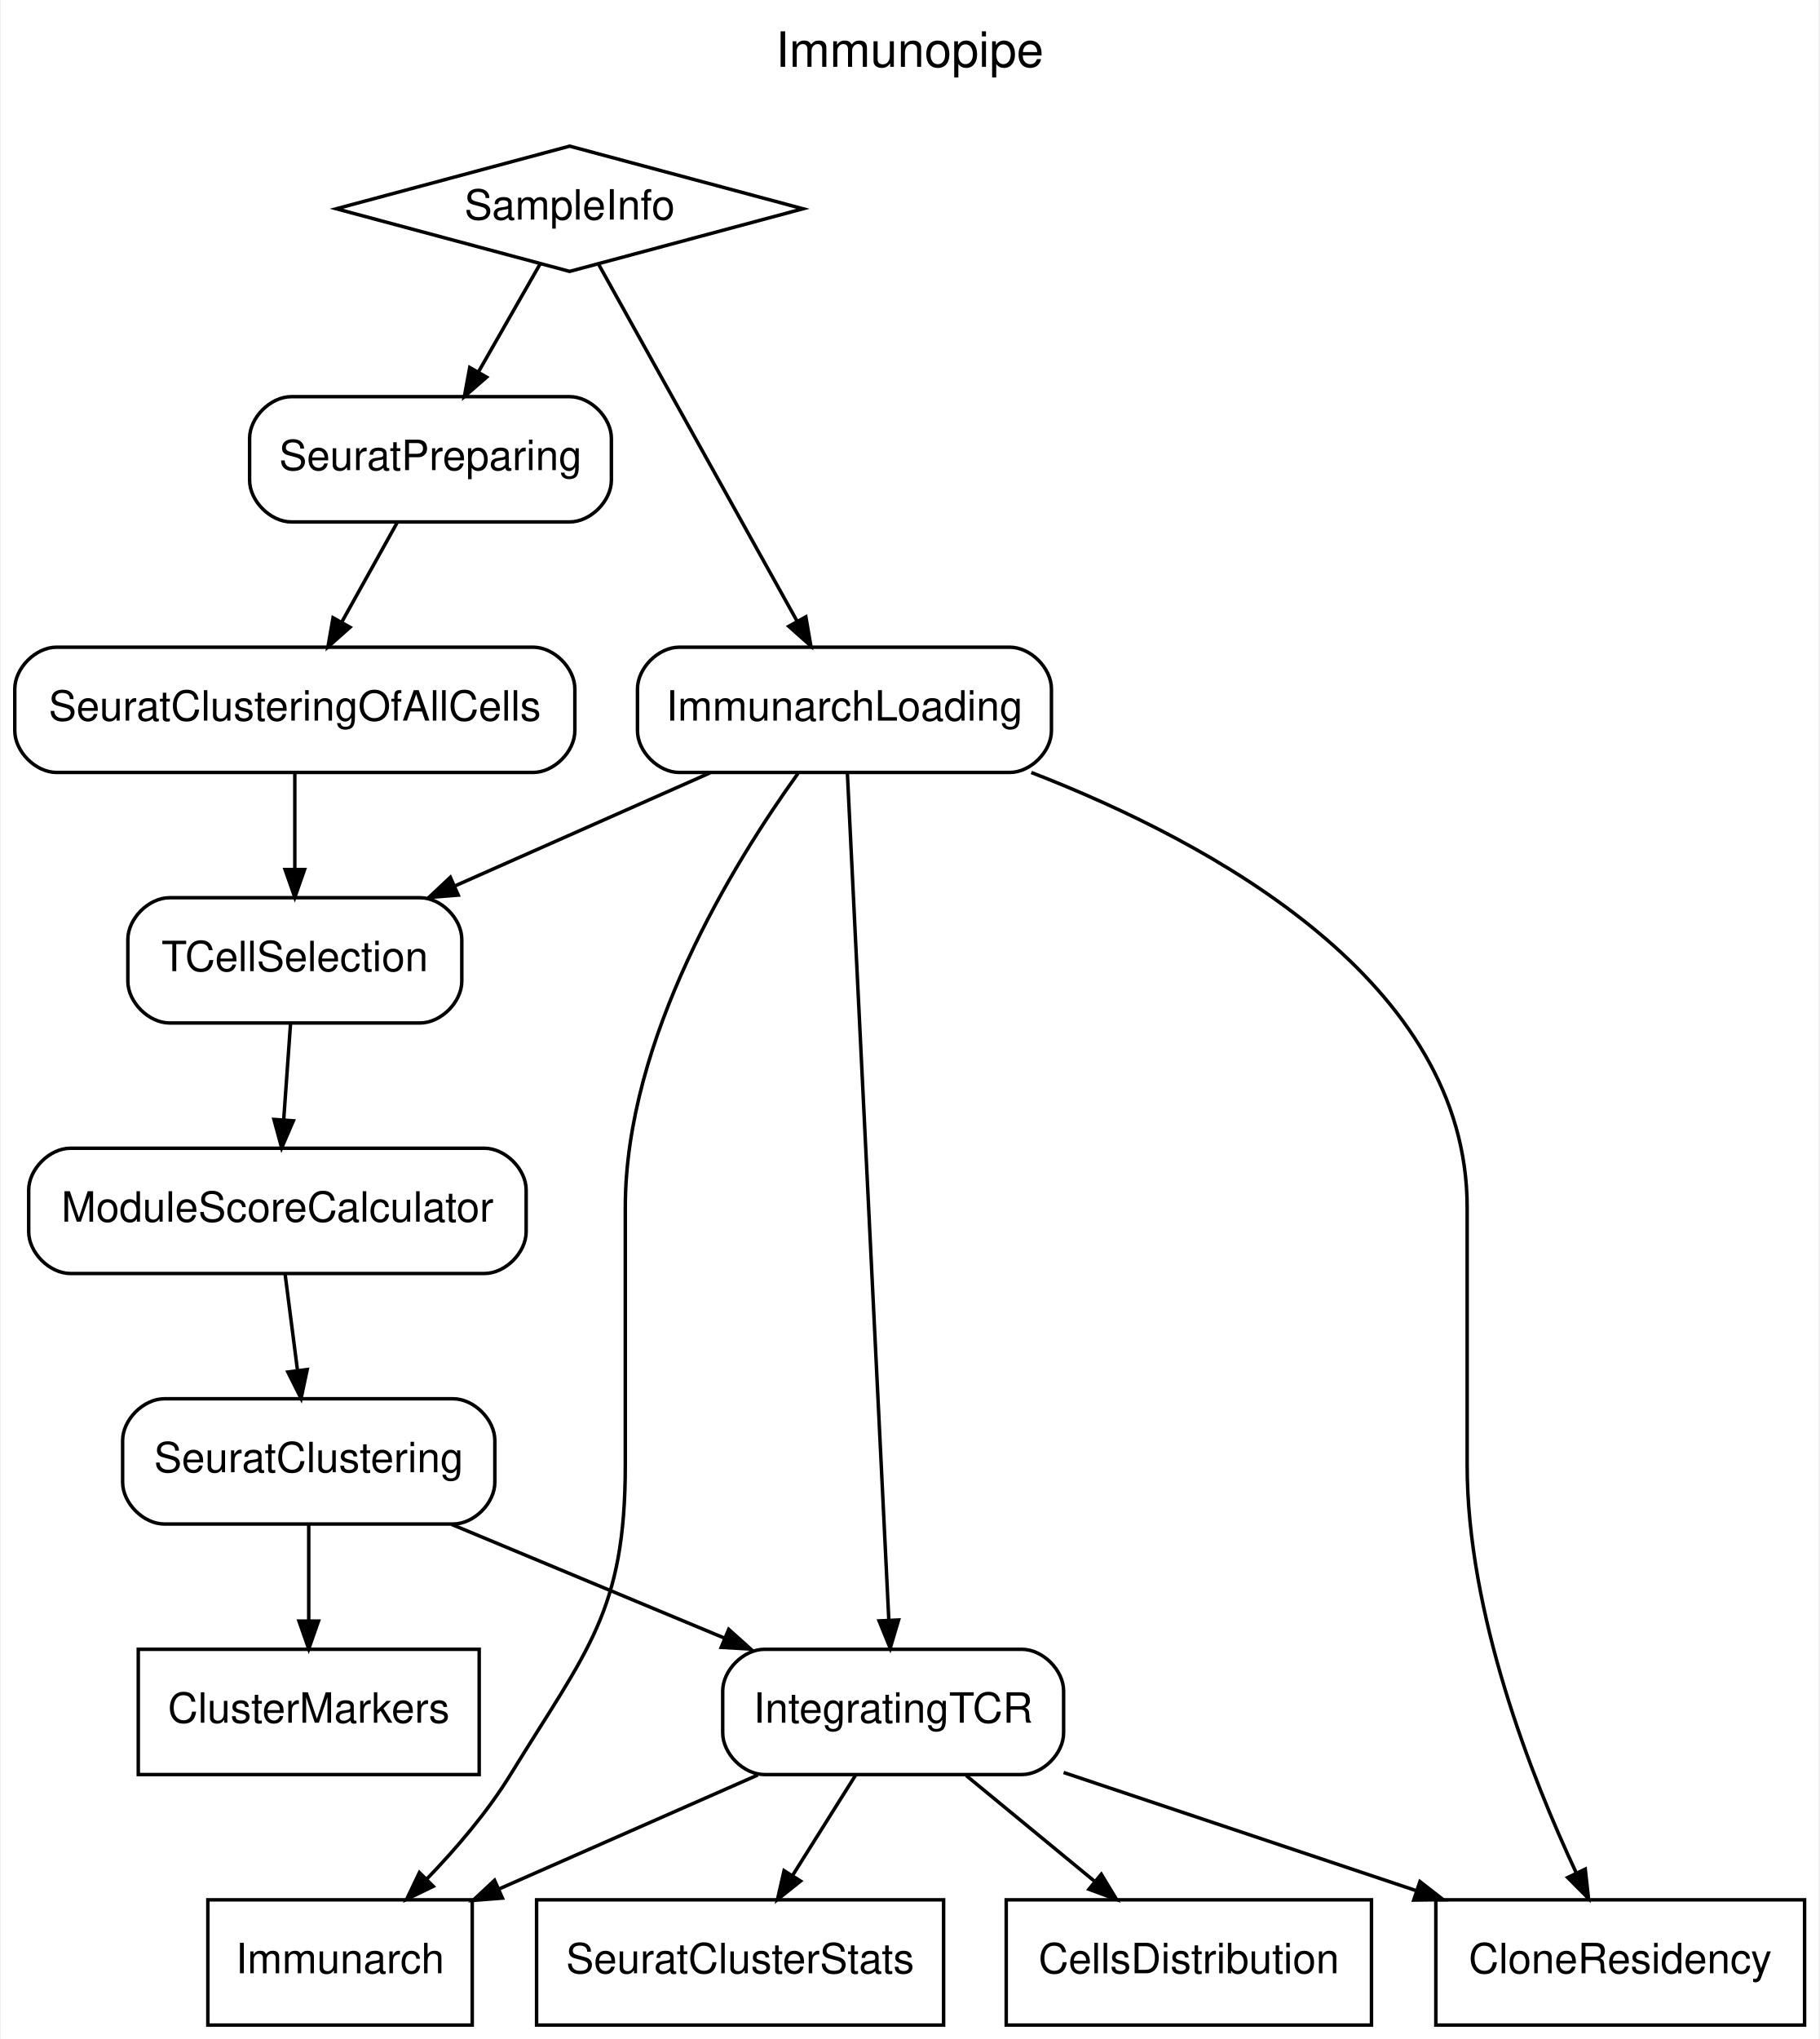
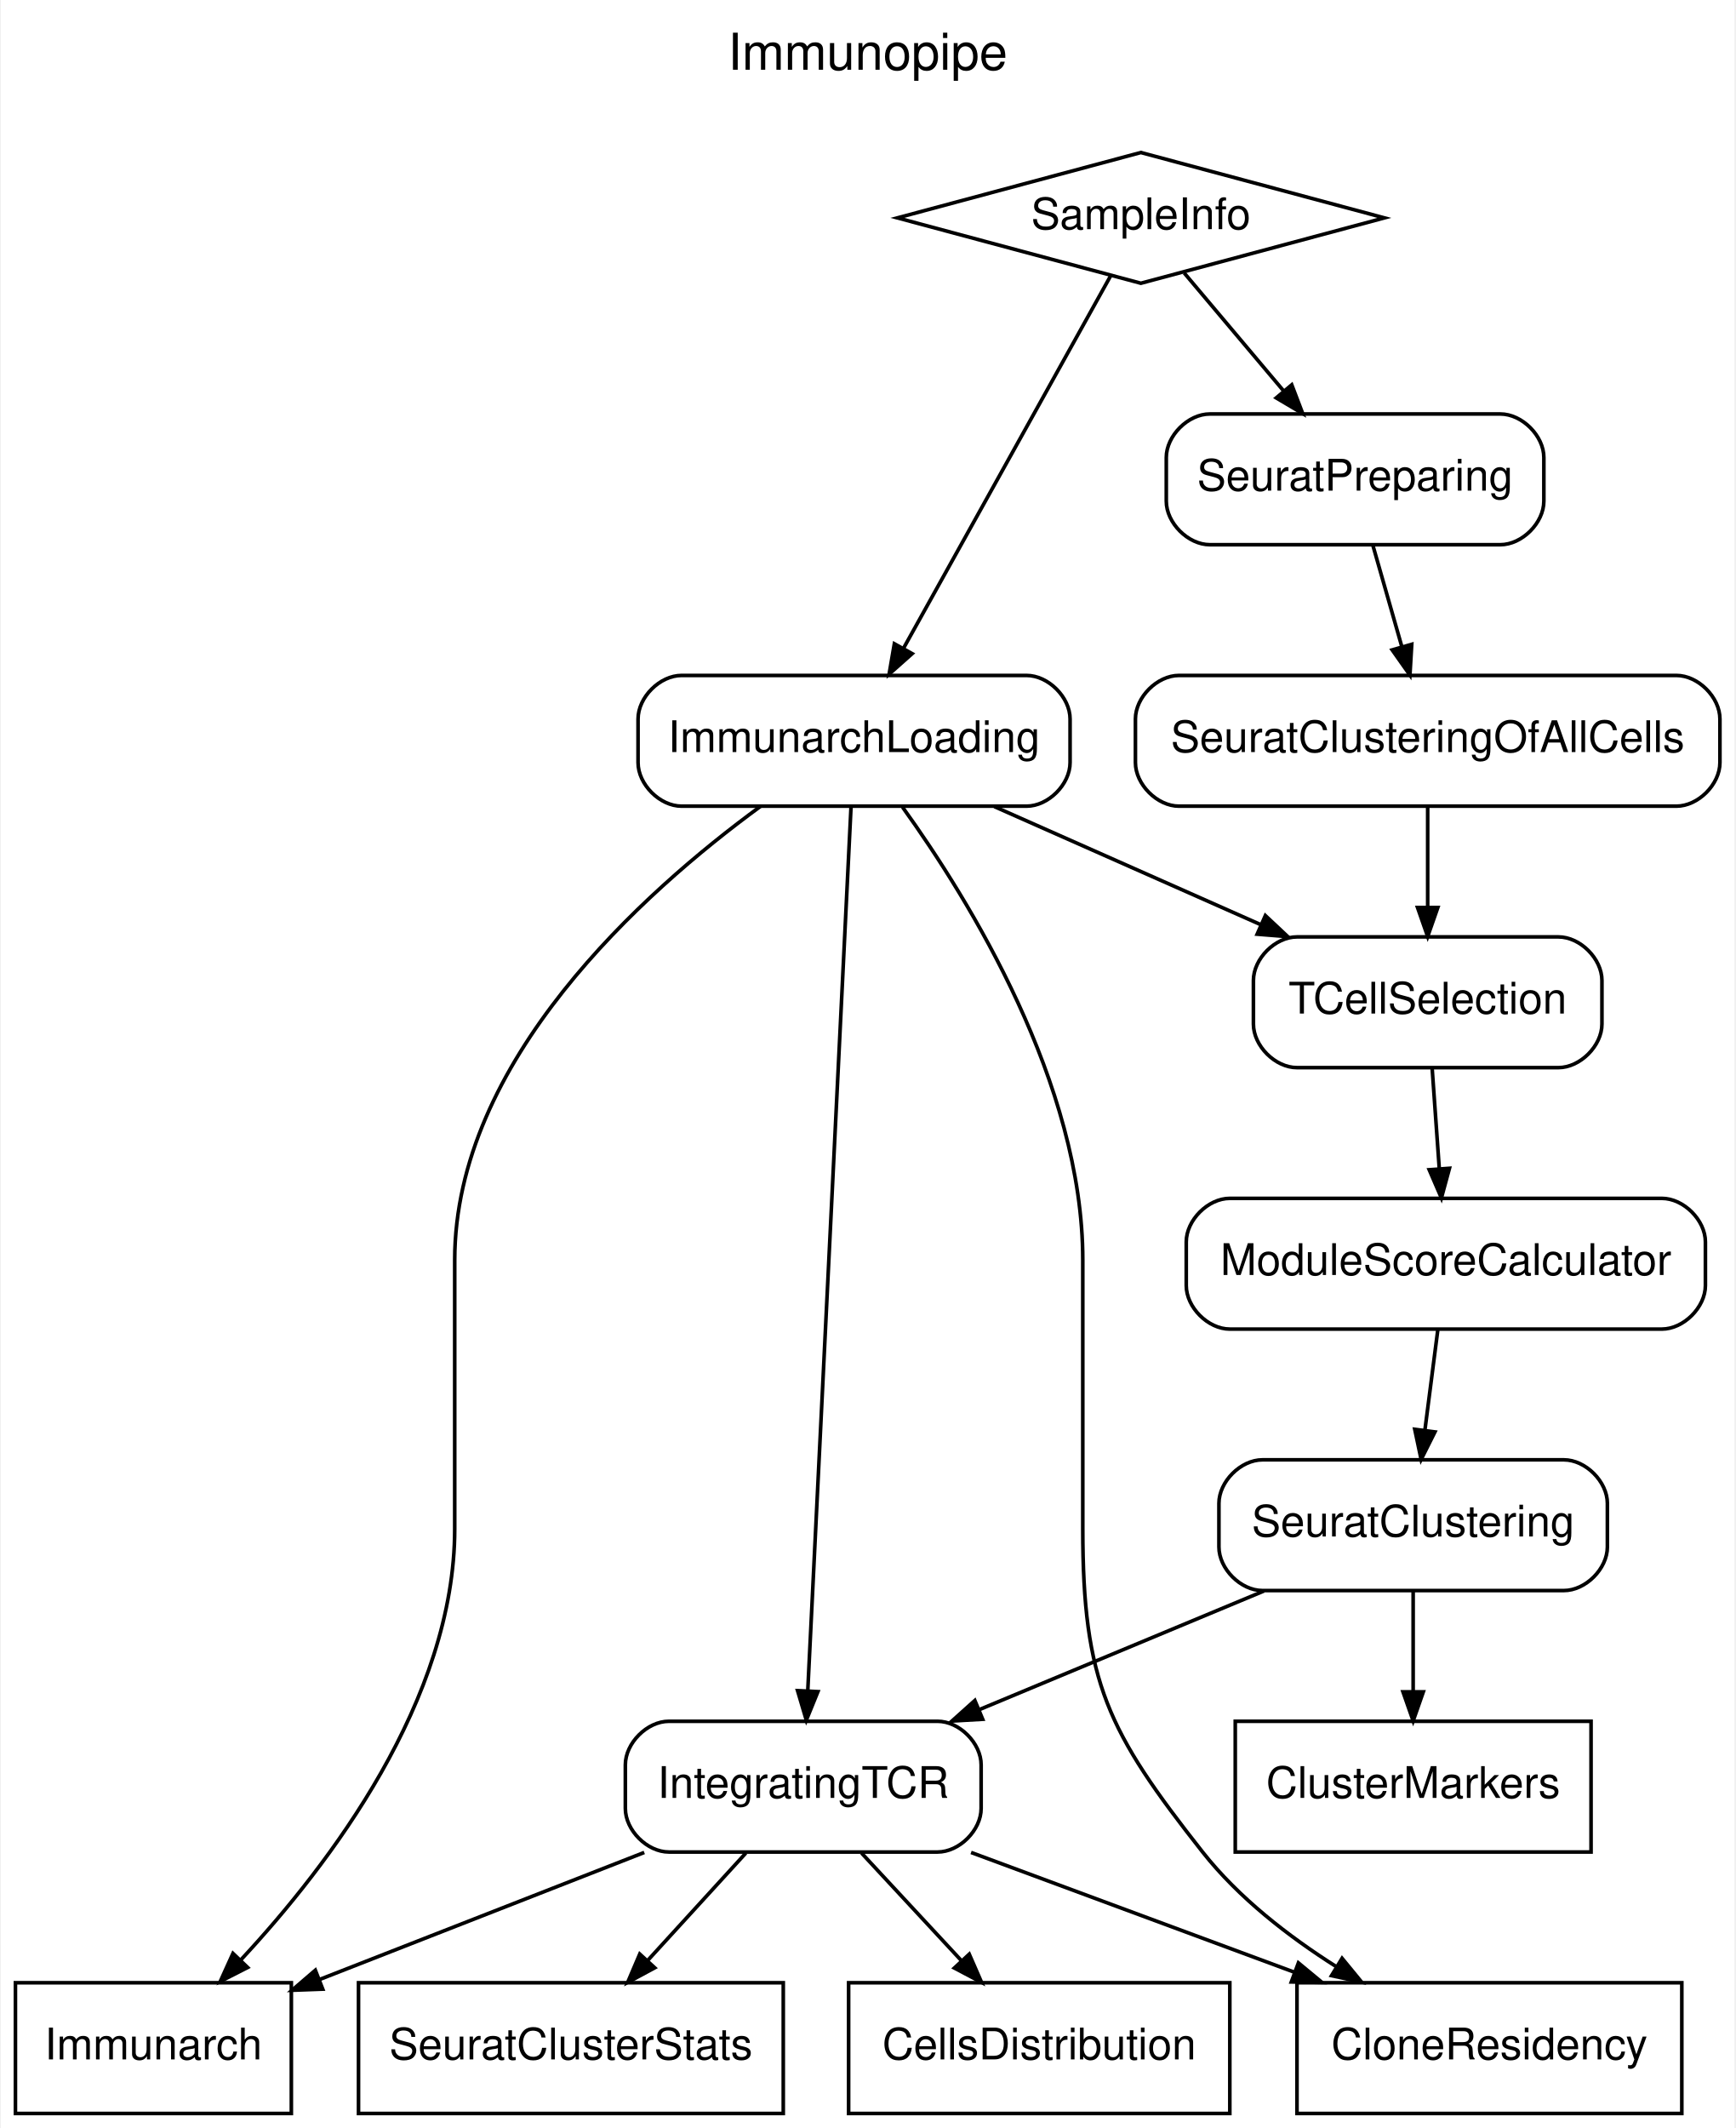
- <svg xmlns="http://www.w3.org/2000/svg" xmlns:xlink="http://www.w3.org/1999/xlink" width="523pt" height="586pt" viewBox="0.00 0.00 522.50 586.00">
+ <svg xmlns="http://www.w3.org/2000/svg" xmlns:xlink="http://www.w3.org/1999/xlink" width="478pt" height="586pt" viewBox="0.00 0.00 477.50 586.00">
  <g id="graph0" class="graph" transform="scale(1 1) rotate(0) translate(4 582)">
-     <polygon fill="white" stroke="transparent" points="-4,4 -4,-582 518.5,-582 518.5,4 -4,4" />
-     <text text-anchor="middle" x="257.25" y="-562.8" font-family="Helvetica,sans-Serif" font-size="14.00">Immunopipe</text>
-     <text text-anchor="middle" x="257.25" y="-547.8" font-family="Helvetica,sans-Serif" font-size="14.00"> </text>
+     <polygon fill="white" stroke="transparent" points="-4,4 -4,-582 473.5,-582 473.5,4 -4,4" />
+     <text text-anchor="middle" x="234.75" y="-562.8" font-family="Helvetica,sans-Serif" font-size="14.00">Immunopipe</text>
+     <text text-anchor="middle" x="234.75" y="-547.8" font-family="Helvetica,sans-Serif" font-size="14.00"> </text>
    <g id="node1" class="node">
-       <polygon fill="none" stroke="black" points="390,-36 285,-36 285,0 390,0 390,-36" />
-       <text text-anchor="middle" x="337.5" y="-14.9" font-family="Helvetica,sans-Serif" font-size="12.00">CellsDistribution</text>
+       <g id="a_node1">
+         <a xlink:title="Cluster all cells, including T cells and non-T cells using Seurat">
+           <path fill="none" stroke="black" d="M457.5,-396C457.5,-396 320.5,-396 320.5,-396 314.5,-396 308.5,-390 308.5,-384 308.5,-384 308.5,-372 308.5,-372 308.5,-366 314.5,-360 320.5,-360 320.5,-360 457.5,-360 457.5,-360 463.5,-360 469.5,-366 469.5,-372 469.5,-372 469.5,-384 469.5,-384 469.5,-390 463.5,-396 457.5,-396" />
+           <text text-anchor="middle" x="389" y="-374.9" font-family="Helvetica,sans-Serif" font-size="12.00">SeuratClusteringOfAllCells</text>
+         </a>
+       </g>
+     </g>
+     <g id="node5" class="node">
+       <path fill="none" stroke="black" d="M425,-324C425,-324 353,-324 353,-324 347,-324 341,-318 341,-312 341,-312 341,-300 341,-300 341,-294 347,-288 353,-288 353,-288 425,-288 425,-288 431,-288 437,-294 437,-300 437,-300 437,-312 437,-312 437,-318 431,-324 425,-324" />
+       <text text-anchor="middle" x="389" y="-302.9" font-family="Helvetica,sans-Serif" font-size="12.00">TCellSelection</text>
+     </g>
+     <g id="edge9" class="edge">
+       <path fill="none" stroke="black" d="M389,-359.7C389,-351.39 389,-341.28 389,-332.14" />
+       <polygon fill="black" stroke="black" points="391.8,-332.1 389,-324.1 386.2,-332.1 391.8,-332.1" />
    </g>
    <g id="node2" class="node">
      <g id="a_node2">
+         <a xlink:title="Immuarch - Loading data">
+           <path fill="none" stroke="black" d="M278.5,-396C278.5,-396 183.5,-396 183.5,-396 177.5,-396 171.5,-390 171.5,-384 171.5,-384 171.5,-372 171.5,-372 171.5,-366 177.5,-360 183.5,-360 183.5,-360 278.5,-360 278.5,-360 284.5,-360 290.5,-366 290.5,-372 290.5,-372 290.5,-384 290.5,-384 290.5,-390 284.5,-396 278.5,-396" />
+           <text text-anchor="middle" x="231" y="-374.9" font-family="Helvetica,sans-Serif" font-size="12.00">ImmunarchLoading</text>
+         </a>
+       </g>
+     </g>
+     <g id="node3" class="node">
+       <g id="a_node3">
        <a xlink:title="Attach TCR clone information as meta columns to Seurat object">
-           <path fill="none" stroke="black" d="M289.5,-108C289.5,-108 215.5,-108 215.5,-108 209.5,-108 203.5,-102 203.5,-96 203.5,-96 203.5,-84 203.5,-84 203.5,-78 209.5,-72 215.5,-72 215.5,-72 289.5,-72 289.5,-72 295.5,-72 301.5,-78 301.5,-84 301.5,-84 301.5,-96 301.5,-96 301.5,-102 295.5,-108 289.5,-108" />
-           <text text-anchor="middle" x="252.5" y="-86.9" font-family="Helvetica,sans-Serif" font-size="12.00">IntegratingTCR</text>
+           <path fill="none" stroke="black" d="M254,-108C254,-108 180,-108 180,-108 174,-108 168,-102 168,-96 168,-96 168,-84 168,-84 168,-78 174,-72 180,-72 180,-72 254,-72 254,-72 260,-72 266,-78 266,-84 266,-84 266,-96 266,-96 266,-102 260,-108 254,-108" />
+           <text text-anchor="middle" x="217" y="-86.9" font-family="Helvetica,sans-Serif" font-size="12.00">IntegratingTCR</text>
+         </a>
+       </g>
+     </g>
+     <g id="edge16" class="edge">
+       <path fill="none" stroke="black" d="M230.17,-359.97C227.8,-311.7 221.05,-173.8 218.25,-116.47" />
+       <polygon fill="black" stroke="black" points="221.04,-116.16 217.85,-108.31 215.44,-116.43 221.04,-116.16" />
+     </g>
+     <g id="edge11" class="edge">
+       <path fill="none" stroke="black" d="M269.65,-359.88C291.83,-350.05 319.8,-337.66 343.09,-327.34" />
+       <polygon fill="black" stroke="black" points="344.29,-329.87 350.47,-324.07 342.03,-324.75 344.29,-329.87" />
+     </g>
+     <g id="node8" class="node">
+       <g id="a_node8">
+         <a xlink:title="Exploration of Single-cell and Bulk T-cell/Antibody Immune Repertoires">
+           <polygon fill="none" stroke="black" points="76,-36 0,-36 0,0 76,0 76,-36" />
+           <text text-anchor="middle" x="38" y="-14.9" font-family="Helvetica,sans-Serif" font-size="12.00">Immunarch</text>
+         </a>
+       </g>
+     </g>
+     <g id="edge14" class="edge">
+       <path fill="none" stroke="black" d="M205.21,-359.94C172.7,-336.16 121,-289.73 121,-235 121,-235 121,-235 121,-161 121,-113.94 86.61,-68.63 62.1,-42.31" />
+       <polygon fill="black" stroke="black" points="63.97,-40.21 56.42,-36.36 59.92,-44.08 63.97,-40.21" />
+     </g>
+     <g id="node11" class="node">
+       <polygon fill="none" stroke="black" points="459,-36 353,-36 353,0 459,0 459,-36" />
+       <text text-anchor="middle" x="406" y="-14.9" font-family="Helvetica,sans-Serif" font-size="12.00">CloneResidency</text>
+     </g>
+     <g id="edge1" class="edge">
+       <path fill="none" stroke="black" d="M244.36,-359.72C262.85,-334.03 294,-283.55 294,-235 294,-235 294,-235 294,-161 294,-118.81 300.89,-105.13 327,-72 336.92,-59.41 350.68,-48.74 363.94,-40.36" />
+       <polygon fill="black" stroke="black" points="365.42,-42.73 370.8,-36.18 362.51,-37.95 365.42,-42.73" />
+     </g>
+     <g id="edge4" class="edge">
+       <path fill="none" stroke="black" d="M173.21,-71.88C146.06,-61.26 111.23,-47.64 83.73,-36.88" />
+       <polygon fill="black" stroke="black" points="84.65,-34.24 76.18,-33.93 82.61,-39.45 84.65,-34.24" />
+     </g>
+     <g id="node10" class="node">
+       <polygon fill="none" stroke="black" points="211.5,-36 94.5,-36 94.5,0 211.5,0 211.5,-36" />
+       <text text-anchor="middle" x="153" y="-14.9" font-family="Helvetica,sans-Serif" font-size="12.00">SeuratClusterStats</text>
+     </g>
+     <g id="edge6" class="edge">
+       <path fill="none" stroke="black" d="M201.18,-71.7C193.04,-62.8 183.01,-51.82 174.21,-42.2" />
+       <polygon fill="black" stroke="black" points="176.1,-40.12 168.64,-36.1 171.97,-43.9 176.1,-40.12" />
+     </g>
+     <g id="edge10" class="edge">
+       <path fill="none" stroke="black" d="M263.23,-71.88C290.11,-61.92 324.09,-49.34 352.17,-38.94" />
+       <polygon fill="black" stroke="black" points="353.39,-41.47 359.92,-36.07 351.44,-36.22 353.39,-41.47" />
+     </g>
+     <g id="node13" class="node">
+       <polygon fill="none" stroke="black" points="334.5,-36 229.5,-36 229.5,0 334.5,0 334.5,-36" />
+       <text text-anchor="middle" x="282" y="-14.9" font-family="Helvetica,sans-Serif" font-size="12.00">CellsDistribution</text>
+     </g>
+     <g id="edge13" class="edge">
+       <path fill="none" stroke="black" d="M233.07,-71.7C241.33,-62.8 251.52,-51.82 260.46,-42.2" />
+       <polygon fill="black" stroke="black" points="262.73,-43.87 266.12,-36.1 258.62,-40.06 262.73,-43.87" />
+     </g>
+     <g id="node4" class="node">
+       <g id="a_node4">
+         <a xlink:title="Calculate the module scores for each cell">
+           <path fill="none" stroke="black" d="M453.5,-252C453.5,-252 334.5,-252 334.5,-252 328.5,-252 322.5,-246 322.5,-240 322.5,-240 322.5,-228 322.5,-228 322.5,-222 328.5,-216 334.5,-216 334.5,-216 453.5,-216 453.5,-216 459.5,-216 465.5,-222 465.5,-228 465.5,-228 465.5,-240 465.5,-240 465.5,-246 459.5,-252 453.5,-252" />
+           <text text-anchor="middle" x="394" y="-230.9" font-family="Helvetica,sans-Serif" font-size="12.00">ModuleScoreCalculator</text>
+         </a>
+       </g>
+     </g>
+     <g id="node6" class="node">
+       <g id="a_node6">
+         <a xlink:title="Cluster all T cells or selected T cells selected by `TCellSelection`.">
+           <path fill="none" stroke="black" d="M426.5,-180C426.5,-180 343.5,-180 343.5,-180 337.5,-180 331.5,-174 331.5,-168 331.5,-168 331.5,-156 331.5,-156 331.5,-150 337.5,-144 343.5,-144 343.5,-144 426.5,-144 426.5,-144 432.5,-144 438.5,-150 438.5,-156 438.5,-156 438.5,-168 438.5,-168 438.5,-174 432.5,-180 426.5,-180" />
+           <text text-anchor="middle" x="385" y="-158.9" font-family="Helvetica,sans-Serif" font-size="12.00">SeuratClustering</text>
+         </a>
+       </g>
+     </g>
+     <g id="edge8" class="edge">
+       <path fill="none" stroke="black" d="M391.78,-215.7C390.71,-207.39 389.41,-197.28 388.23,-188.14" />
+       <polygon fill="black" stroke="black" points="391,-187.68 387.2,-180.1 385.44,-188.4 391,-187.68" />
+     </g>
+     <g id="edge7" class="edge">
+       <path fill="none" stroke="black" d="M390.24,-287.7C390.83,-279.39 391.55,-269.28 392.2,-260.14" />
+       <polygon fill="black" stroke="black" points="395,-260.28 392.78,-252.1 389.42,-259.88 395,-260.28" />
+     </g>
+     <g id="edge5" class="edge">
+       <path fill="none" stroke="black" d="M343.9,-143.88C320.22,-134.01 290.32,-121.55 265.49,-111.21" />
+       <polygon fill="black" stroke="black" points="266.43,-108.56 257.96,-108.07 264.27,-113.73 266.43,-108.56" />
+     </g>
+     <g id="node12" class="node">
+       <g id="a_node12">
+         <a xlink:title="Markers for clusters of all or selected T cells.">
+           <polygon fill="none" stroke="black" points="434,-108 336,-108 336,-72 434,-72 434,-108" />
+           <text text-anchor="middle" x="385" y="-86.9" font-family="Helvetica,sans-Serif" font-size="12.00">ClusterMarkers</text>
        </a>
      </g>
    </g>
    <g id="edge15" class="edge">
-       <path fill="none" stroke="black" d="M273.51,-71.7C284.63,-62.54 298.41,-51.19 310.33,-41.38" />
-       <polygon fill="black" stroke="black" points="312.33,-43.35 316.73,-36.1 308.77,-39.03 312.33,-43.35" />
+       <path fill="none" stroke="black" d="M385,-143.7C385,-135.39 385,-125.28 385,-116.14" />
+       <polygon fill="black" stroke="black" points="387.8,-116.1 385,-108.1 382.2,-116.1 387.8,-116.1" />
    </g>
-     <g id="node3" class="node">
-       <polygon fill="none" stroke="black" points="514.5,-36 408.5,-36 408.5,0 514.5,0 514.5,-36" />
-       <text text-anchor="middle" x="461.5" y="-14.9" font-family="Helvetica,sans-Serif" font-size="12.00">CloneResidency</text>
-     </g>
-     <g id="edge3" class="edge">
-       <path fill="none" stroke="black" d="M301.5,-72.59C331.75,-62.46 370.75,-49.39 402.67,-38.7" />
-       <polygon fill="black" stroke="black" points="403.93,-41.24 410.62,-36.04 402.15,-35.93 403.93,-41.24" />
-     </g>
-     <g id="node5" class="node">
-       <polygon fill="none" stroke="black" points="267,-36 150,-36 150,0 267,0 267,-36" />
-       <text text-anchor="middle" x="208.5" y="-14.9" font-family="Helvetica,sans-Serif" font-size="12.00">SeuratClusterStats</text>
-     </g>
-     <g id="edge7" class="edge">
-       <path fill="none" stroke="black" d="M241.62,-71.7C236.19,-63.05 229.52,-52.45 223.6,-43.03" />
-       <polygon fill="black" stroke="black" points="225.88,-41.39 219.25,-36.1 221.14,-44.37 225.88,-41.39" />
-     </g>
-     <g id="node6" class="node">
-       <g id="a_node6">
-         <a xlink:title="Exploration of Single-cell and Bulk T-cell/Antibody Immune Repertoires">
-           <polygon fill="none" stroke="black" points="131.5,-36 55.5,-36 55.5,0 131.5,0 131.5,-36" />
-           <text text-anchor="middle" x="93.5" y="-14.9" font-family="Helvetica,sans-Serif" font-size="12.00">Immunarch</text>
+     <g id="node7" class="node">
+       <g id="a_node7">
+         <a xlink:title="Load, prepare and apply QC to data, using `Seurat`">
+           <path fill="none" stroke="black" d="M409,-468C409,-468 329,-468 329,-468 323,-468 317,-462 317,-456 317,-456 317,-444 317,-444 317,-438 323,-432 329,-432 329,-432 409,-432 409,-432 415,-432 421,-438 421,-444 421,-444 421,-456 421,-456 421,-462 415,-468 409,-468" />
+           <text text-anchor="middle" x="369" y="-446.9" font-family="Helvetica,sans-Serif" font-size="12.00">SeuratPreparing</text>
        </a>
      </g>
    </g>
-     <g id="edge10" class="edge">
-       <path fill="none" stroke="black" d="M213.6,-71.88C191.12,-61.98 162.72,-49.47 139.18,-39.11" />
-       <polygon fill="black" stroke="black" points="140.17,-36.49 131.72,-35.83 137.91,-41.61 140.17,-36.49" />
+     <g id="edge12" class="edge">
+       <path fill="none" stroke="black" d="M373.94,-431.7C376.34,-423.3 379.27,-413.07 381.9,-403.86" />
+       <polygon fill="black" stroke="black" points="384.61,-404.57 384.11,-396.1 379.22,-403.03 384.61,-404.57" />
    </g>
-     <g id="node4" class="node">
-       <g id="a_node4">
-         <a xlink:title="Load, prepare and apply QC to data, using `Seurat`">
-           <path fill="none" stroke="black" d="M159.5,-468C159.5,-468 79.5,-468 79.5,-468 73.5,-468 67.5,-462 67.5,-456 67.5,-456 67.5,-444 67.5,-444 67.5,-438 73.5,-432 79.5,-432 79.5,-432 159.5,-432 159.5,-432 165.5,-432 171.5,-438 171.5,-444 171.5,-444 171.5,-456 171.5,-456 171.5,-462 165.5,-468 159.5,-468" />
-           <text text-anchor="middle" x="119.5" y="-446.9" font-family="Helvetica,sans-Serif" font-size="12.00">SeuratPreparing</text>
+     <g id="node9" class="node">
+       <g id="a_node9">
+         <a xlink:title="List sample information and perform statistics">
+           <polygon fill="none" stroke="black" points="310,-540 242.93,-522 310,-504 377.07,-522 310,-540" />
+           <text text-anchor="middle" x="310" y="-518.9" font-family="Helvetica,sans-Serif" font-size="12.00">SampleInfo</text>
        </a>
      </g>
    </g>
-     <g id="node12" class="node">
-       <g id="a_node12">
-         <a xlink:title="Cluster all cells, including T cells and non-T cells using Seurat">
-           <path fill="none" stroke="black" d="M149,-396C149,-396 12,-396 12,-396 6,-396 0,-390 0,-384 0,-384 0,-372 0,-372 0,-366 6,-360 12,-360 12,-360 149,-360 149,-360 155,-360 161,-366 161,-372 161,-372 161,-384 161,-384 161,-390 155,-396 149,-396" />
-           <text text-anchor="middle" x="80.5" y="-374.9" font-family="Helvetica,sans-Serif" font-size="12.00">SeuratClusteringOfAllCells</text>
-         </a>
-       </g>
-     </g>
-     <g id="edge5" class="edge">
-       <path fill="none" stroke="black" d="M109.86,-431.7C105.09,-423.14 99.25,-412.66 94.04,-403.3" />
-       <polygon fill="black" stroke="black" points="96.37,-401.73 90.03,-396.1 91.48,-404.46 96.37,-401.73" />
-     </g>
-     <g id="node7" class="node">
-       <g id="a_node7">
-         <a xlink:title="Markers for clusters of all or selected T cells.">
-           <polygon fill="none" stroke="black" points="133.5,-108 35.5,-108 35.5,-72 133.5,-72 133.5,-108" />
-           <text text-anchor="middle" x="84.5" y="-86.9" font-family="Helvetica,sans-Serif" font-size="12.00">ClusterMarkers</text>
-         </a>
-       </g>
-     </g>
-     <g id="node8" class="node">
-       <g id="a_node8">
-         <a xlink:title="Cluster all T cells or selected T cells selected by `TCellSelection`.">
-           <path fill="none" stroke="black" d="M126,-180C126,-180 43,-180 43,-180 37,-180 31,-174 31,-168 31,-168 31,-156 31,-156 31,-150 37,-144 43,-144 43,-144 126,-144 126,-144 132,-144 138,-150 138,-156 138,-156 138,-168 138,-168 138,-174 132,-180 126,-180" />
-           <text text-anchor="middle" x="84.5" y="-158.9" font-family="Helvetica,sans-Serif" font-size="12.00">SeuratClustering</text>
-         </a>
-       </g>
-     </g>
-     <g id="edge6" class="edge">
-       <path fill="none" stroke="black" d="M125.6,-143.88C149.28,-134.01 179.18,-121.55 204.01,-111.21" />
-       <polygon fill="black" stroke="black" points="205.23,-113.73 211.54,-108.07 203.07,-108.56 205.23,-113.73" />
-     </g>
-     <g id="edge12" class="edge">
-       <path fill="none" stroke="black" d="M84.5,-143.7C84.5,-135.39 84.5,-125.28 84.5,-116.14" />
-       <polygon fill="black" stroke="black" points="87.3,-116.1 84.5,-108.1 81.7,-116.1 87.3,-116.1" />
-     </g>
-     <g id="node9" class="node">
-       <g id="a_node9">
-         <a xlink:title="Immuarch - Loading data">
-           <path fill="none" stroke="black" d="M286,-396C286,-396 191,-396 191,-396 185,-396 179,-390 179,-384 179,-384 179,-372 179,-372 179,-366 185,-360 191,-360 191,-360 286,-360 286,-360 292,-360 298,-366 298,-372 298,-372 298,-384 298,-384 298,-390 292,-396 286,-396" />
-           <text text-anchor="middle" x="238.5" y="-374.9" font-family="Helvetica,sans-Serif" font-size="12.00">ImmunarchLoading</text>
-         </a>
-       </g>
-     </g>
-     <g id="edge8" class="edge">
-       <path fill="none" stroke="black" d="M239.33,-359.97C241.7,-311.7 248.45,-173.8 251.25,-116.47" />
-       <polygon fill="black" stroke="black" points="254.06,-116.43 251.65,-108.31 248.46,-116.16 254.06,-116.43" />
-     </g>
-     <g id="edge9" class="edge">
-       <path fill="none" stroke="black" d="M292.21,-359.99C344.93,-339.55 417.5,-299.66 417.5,-235 417.5,-235 417.5,-235 417.5,-161 417.5,-118.3 435.88,-71.48 448.88,-43.7" />
-       <polygon fill="black" stroke="black" points="451.45,-44.82 452.38,-36.39 446.4,-42.4 451.45,-44.82" />
-     </g>
-     <g id="edge4" class="edge">
-       <path fill="none" stroke="black" d="M225.14,-359.72C206.65,-334.03 175.5,-283.55 175.5,-235 175.5,-235 175.5,-235 175.5,-161 175.5,-118.81 164.57,-107.95 142.5,-72 135.89,-61.24 126.9,-50.74 118.42,-41.96" />
-       <polygon fill="black" stroke="black" points="120.29,-39.88 112.66,-36.18 116.32,-43.83 120.29,-39.88" />
-     </g>
-     <g id="node13" class="node">
-       <path fill="none" stroke="black" d="M116.5,-324C116.5,-324 44.5,-324 44.5,-324 38.5,-324 32.5,-318 32.5,-312 32.5,-312 32.5,-300 32.5,-300 32.5,-294 38.5,-288 44.5,-288 44.5,-288 116.5,-288 116.5,-288 122.5,-288 128.5,-294 128.5,-300 128.5,-300 128.5,-312 128.5,-312 128.5,-318 122.5,-324 116.5,-324" />
-       <text text-anchor="middle" x="80.5" y="-302.9" font-family="Helvetica,sans-Serif" font-size="12.00">TCellSelection</text>
-     </g>
-     <g id="edge13" class="edge">
-       <path fill="none" stroke="black" d="M199.85,-359.88C177.67,-350.05 149.7,-337.66 126.41,-327.34" />
-       <polygon fill="black" stroke="black" points="127.47,-324.75 119.03,-324.07 125.21,-329.87 127.47,-324.75" />
-     </g>
-     <g id="node10" class="node">
-       <g id="a_node10">
-         <a xlink:title="Calculate the module scores for each cell">
-           <path fill="none" stroke="black" d="M135,-252C135,-252 16,-252 16,-252 10,-252 4,-246 4,-240 4,-240 4,-228 4,-228 4,-222 10,-216 16,-216 16,-216 135,-216 135,-216 141,-216 147,-222 147,-228 147,-228 147,-240 147,-240 147,-246 141,-252 135,-252" />
-           <text text-anchor="middle" x="75.5" y="-230.9" font-family="Helvetica,sans-Serif" font-size="12.00">ModuleScoreCalculator</text>
-         </a>
-       </g>
+     <g id="edge3" class="edge">
+       <path fill="none" stroke="black" d="M301.69,-506.07C288.11,-481.65 261.01,-432.94 244.59,-403.43" />
+       <polygon fill="black" stroke="black" points="247,-402 240.66,-396.37 242.1,-404.72 247,-402" />
    </g>
    <g id="edge2" class="edge">
-       <path fill="none" stroke="black" d="M77.72,-215.7C78.79,-207.39 80.09,-197.28 81.27,-188.14" />
-       <polygon fill="black" stroke="black" points="84.06,-188.4 82.3,-180.1 78.5,-187.68 84.06,-188.4" />
-     </g>
-     <g id="node11" class="node">
-       <g id="a_node11">
-         <a xlink:title="List sample information and perform statistics">
-           <polygon fill="none" stroke="black" points="159.5,-540 92.43,-522 159.5,-504 226.57,-522 159.5,-540" />
-           <text text-anchor="middle" x="159.5" y="-518.9" font-family="Helvetica,sans-Serif" font-size="12.00">SampleInfo</text>
-         </a>
-       </g>
-     </g>
-     <g id="edge11" class="edge">
-       <path fill="none" stroke="black" d="M151.02,-506.15C145.89,-497.18 139.22,-485.52 133.35,-475.23" />
-       <polygon fill="black" stroke="black" points="135.64,-473.6 129.24,-468.04 130.78,-476.38 135.64,-473.6" />
-     </g>
-     <g id="edge16" class="edge">
-       <path fill="none" stroke="black" d="M167.81,-506.07C181.39,-481.65 208.49,-432.94 224.91,-403.43" />
-       <polygon fill="black" stroke="black" points="227.4,-404.72 228.84,-396.37 222.5,-402 227.4,-404.72" />
-     </g>
-     <g id="edge14" class="edge">
-       <path fill="none" stroke="black" d="M80.5,-359.7C80.5,-351.39 80.5,-341.28 80.5,-332.14" />
-       <polygon fill="black" stroke="black" points="83.3,-332.1 80.5,-324.1 77.7,-332.1 83.3,-332.1" />
-     </g>
-     <g id="edge1" class="edge">
-       <path fill="none" stroke="black" d="M79.26,-287.7C78.67,-279.39 77.95,-269.28 77.3,-260.14" />
-       <polygon fill="black" stroke="black" points="80.08,-259.88 76.72,-252.1 74.5,-260.28 80.08,-259.88" />
+       <path fill="none" stroke="black" d="M321.94,-506.83C329.82,-497.48 340.33,-485.01 349.42,-474.23" />
+       <polygon fill="black" stroke="black" points="351.56,-476.03 354.58,-468.11 347.28,-472.43 351.56,-476.03" />
    </g>
  </g>
</svg>
